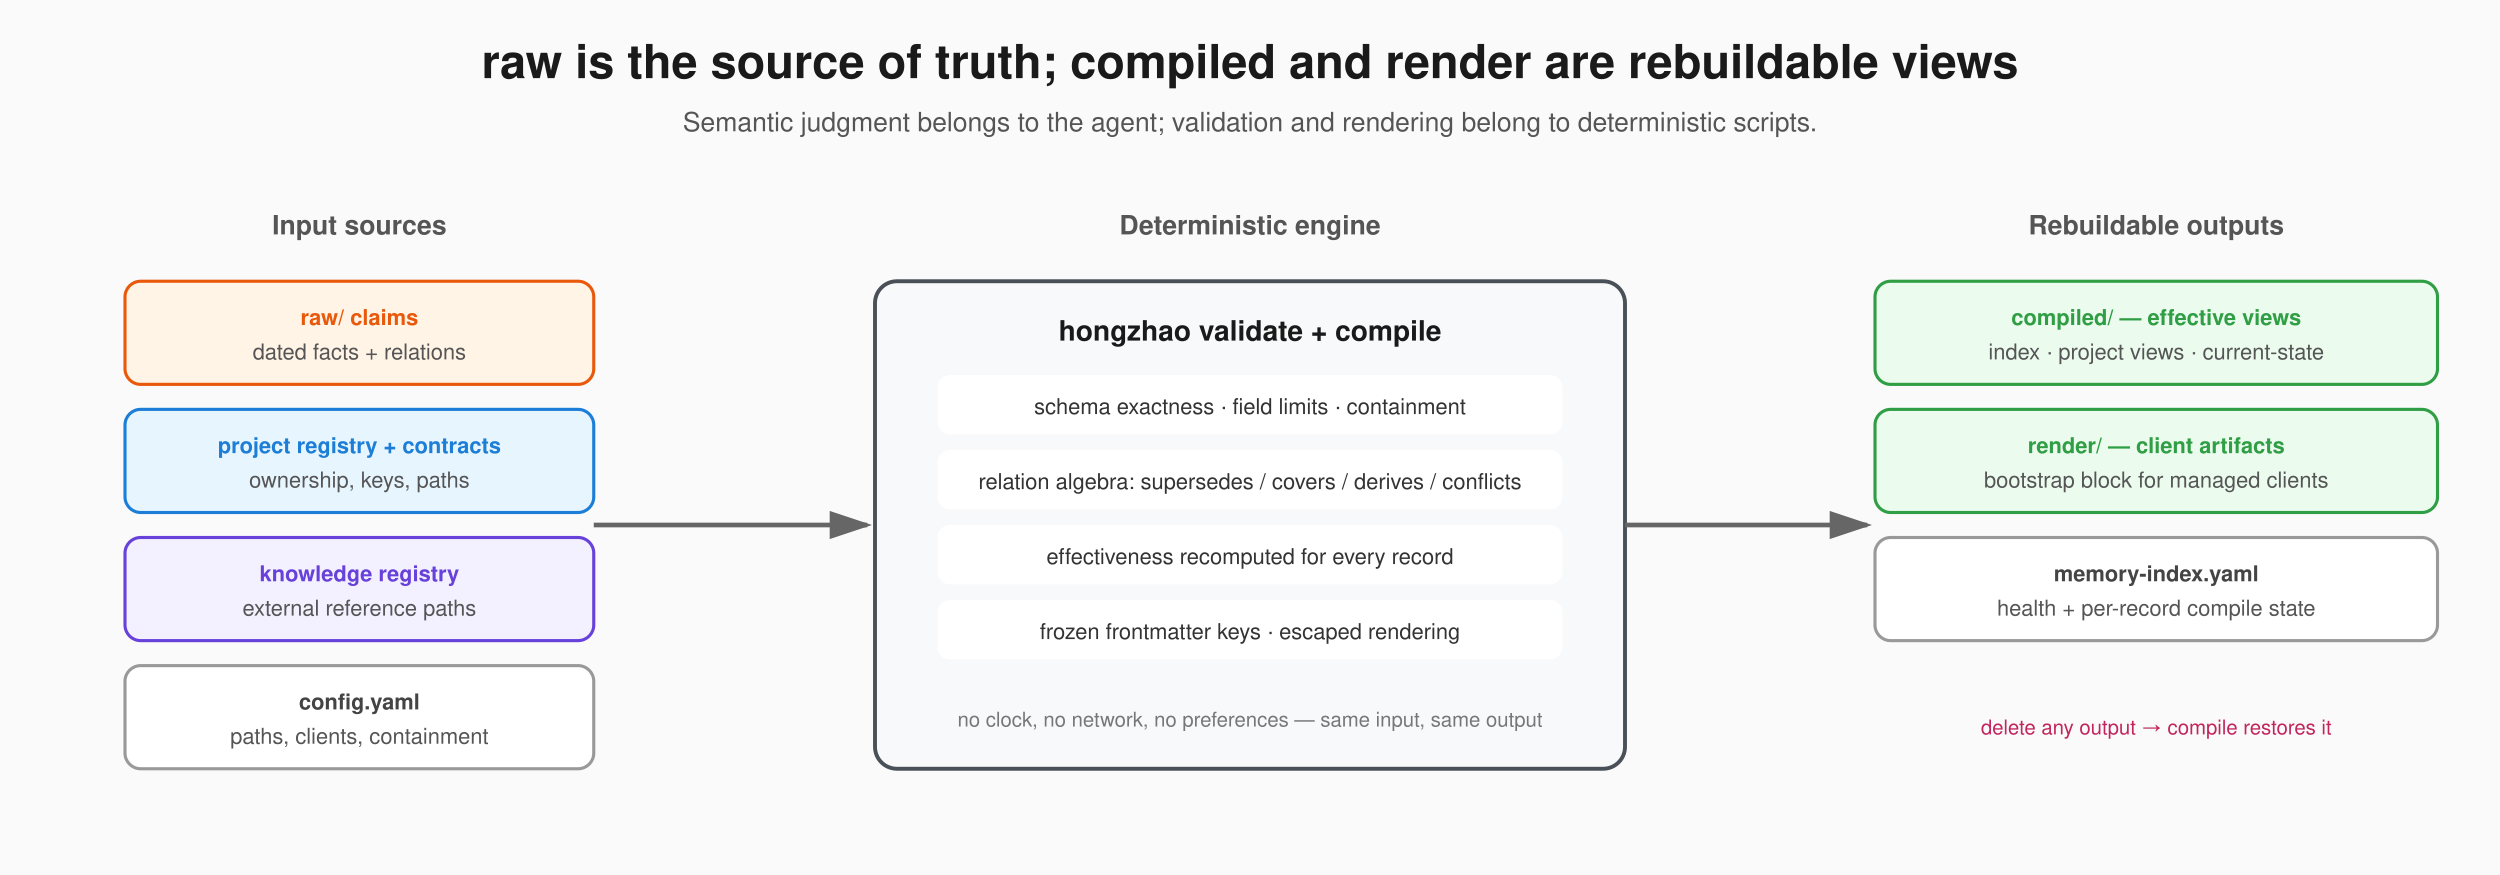
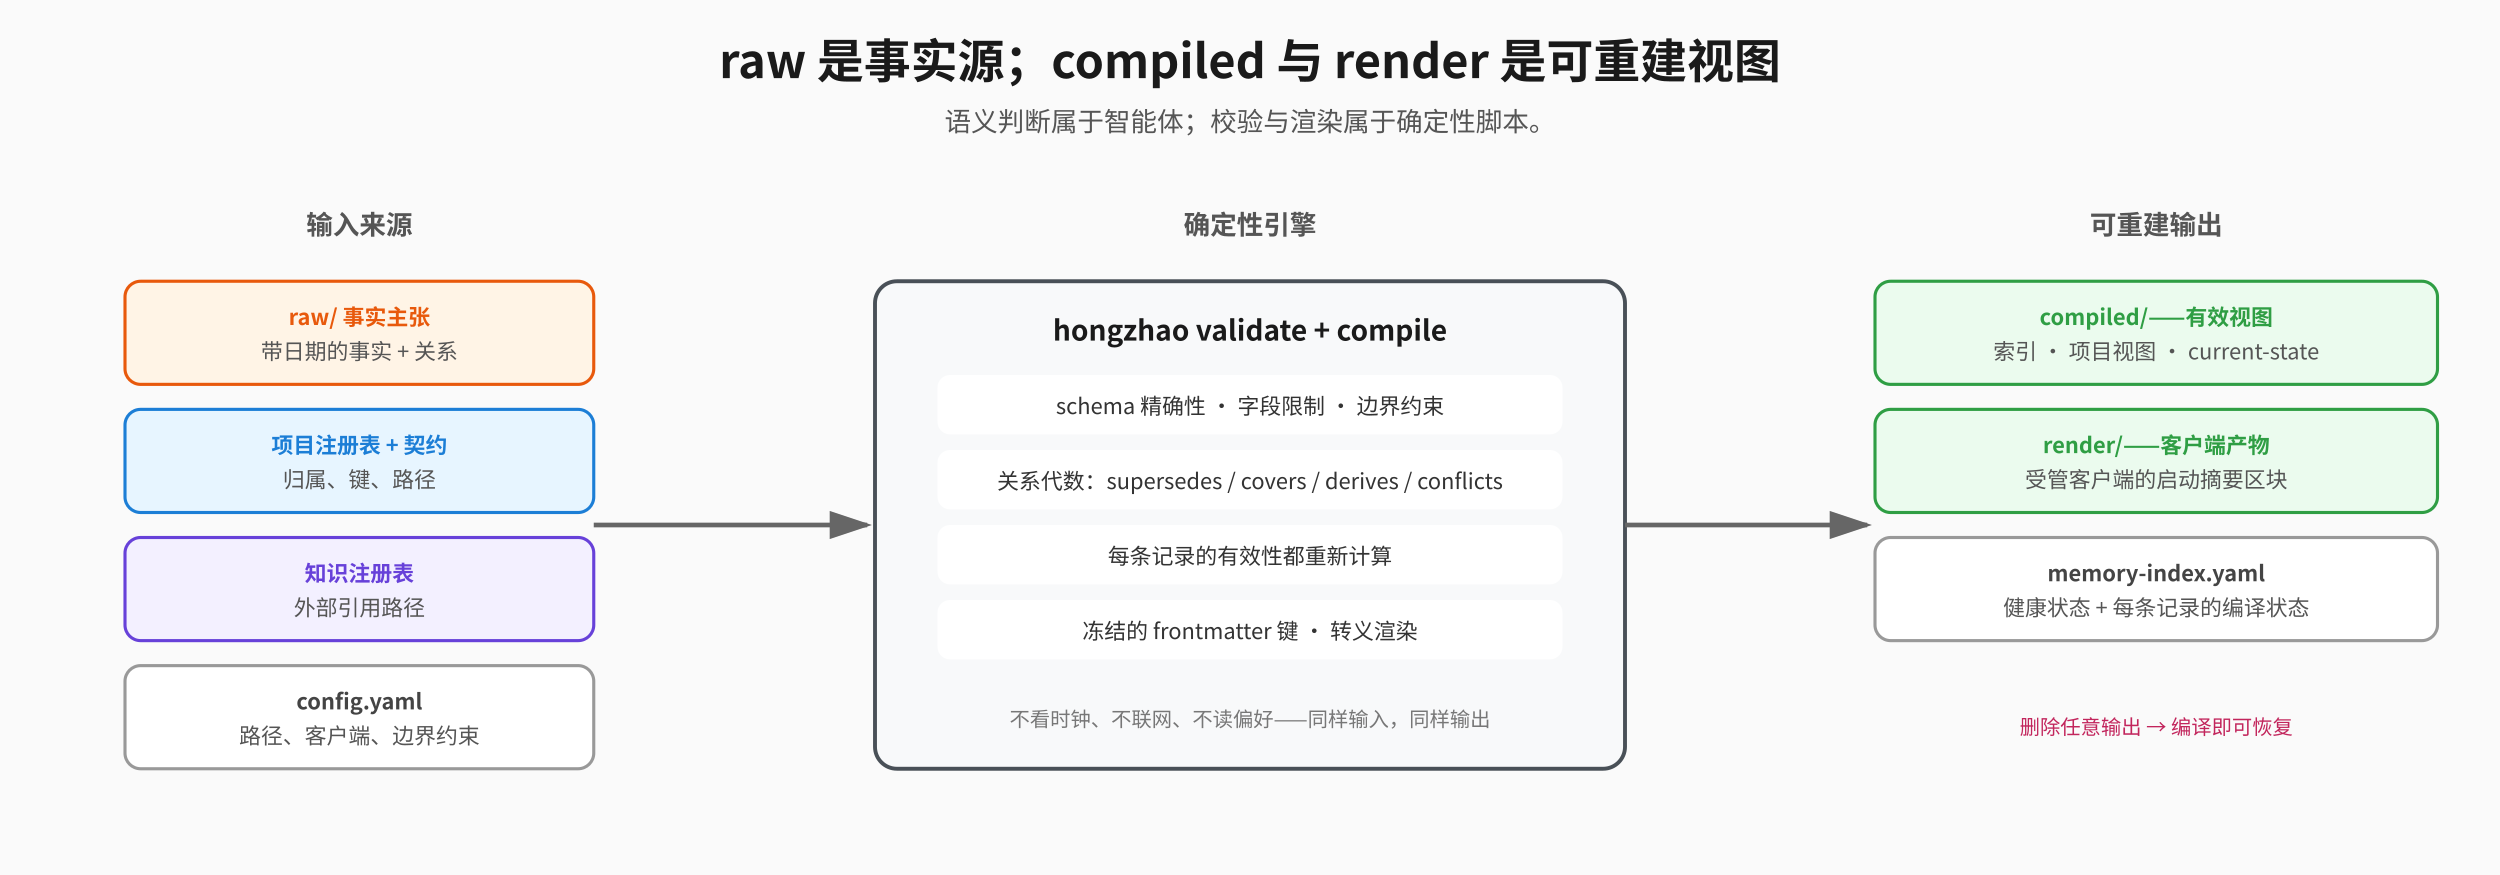
- <svg xmlns="http://www.w3.org/2000/svg" viewBox="0 0 1600 560" font-family="Helvetica,Arial,sans-serif">
+ <svg xmlns="http://www.w3.org/2000/svg" viewBox="0 0 1600 560" font-family="'PingFang SC','Noto Sans CJK SC','Hiragino Sans GB',Helvetica,Arial,sans-serif">
  <rect width="1600" height="560" fill="#fafafa" />
-   <text x="800" y="50" text-anchor="middle" font-size="30" font-weight="bold" fill="#1a1a1a">raw is the source of truth; compiled and render are rebuildable views</text>
-   <text x="800" y="84" text-anchor="middle" font-size="17" fill="#555">Semantic judgment belongs to the agent; validation and rendering belong to deterministic scripts.</text>
-   <text x="230" y="150" text-anchor="middle" font-size="17" font-weight="bold" fill="#555">Input sources</text>
-   <text x="800" y="150" text-anchor="middle" font-size="17" font-weight="bold" fill="#555">Deterministic engine</text>
-   <text x="1380" y="150" text-anchor="middle" font-size="17" font-weight="bold" fill="#555">Rebuildable outputs</text>
+   <text x="800" y="50" text-anchor="middle" font-size="30" font-weight="bold" fill="#1a1a1a">raw 是事实源；compiled 与 render 是可重建视图</text>
+   <text x="800" y="84" text-anchor="middle" font-size="17" fill="#555">语义判断属于智能体；校验与渲染属于确定性脚本。</text>
+   <text x="230" y="150" text-anchor="middle" font-size="17" font-weight="bold" fill="#555">输入来源</text>
+   <text x="800" y="150" text-anchor="middle" font-size="17" font-weight="bold" fill="#555">确定性引擎</text>
+   <text x="1380" y="150" text-anchor="middle" font-size="17" font-weight="bold" fill="#555">可重建输出</text>
  <g font-size="14">
    <rect x="80" y="180" width="300" height="66" rx="10" fill="#fff4e6" stroke="#e8590c" stroke-width="2" />
-     <text x="230" y="208" text-anchor="middle" font-weight="bold" fill="#e8590c">raw/ claims</text>
-     <text x="230" y="230" text-anchor="middle" fill="#555">dated facts + relations</text>
+     <text x="230" y="208" text-anchor="middle" font-weight="bold" fill="#e8590c">raw/ 事实主张</text>
+     <text x="230" y="230" text-anchor="middle" fill="#555">带日期的事实 + 关系</text>
    <rect x="80" y="262" width="300" height="66" rx="10" fill="#e7f5ff" stroke="#1c7ed6" stroke-width="2" />
-     <text x="230" y="290" text-anchor="middle" font-weight="bold" fill="#1c7ed6">project registry + contracts</text>
-     <text x="230" y="312" text-anchor="middle" fill="#555">ownership, keys, paths</text>
+     <text x="230" y="290" text-anchor="middle" font-weight="bold" fill="#1c7ed6">项目注册表 + 契约</text>
+     <text x="230" y="312" text-anchor="middle" fill="#555">归属、键、路径</text>
    <rect x="80" y="344" width="300" height="66" rx="10" fill="#f3f0ff" stroke="#6741d9" stroke-width="2" />
-     <text x="230" y="372" text-anchor="middle" font-weight="bold" fill="#6741d9">knowledge registry</text>
-     <text x="230" y="394" text-anchor="middle" fill="#555">external reference paths</text>
+     <text x="230" y="372" text-anchor="middle" font-weight="bold" fill="#6741d9">知识注册表</text>
+     <text x="230" y="394" text-anchor="middle" fill="#555">外部引用路径</text>
    <rect x="80" y="426" width="300" height="66" rx="10" fill="#fff" stroke="#999" stroke-width="2" />
    <text x="230" y="454" text-anchor="middle" font-weight="bold" fill="#444">config.yaml</text>
-     <text x="230" y="476" text-anchor="middle" fill="#555">paths, clients, containment</text>
+     <text x="230" y="476" text-anchor="middle" fill="#555">路径、客户端、边界约束</text>
  </g>
  <rect x="560" y="180" width="480" height="312" rx="14" fill="#f8f9fa" stroke="#495057" stroke-width="2.5" />
  <text x="800" y="218" text-anchor="middle" font-size="18" font-weight="bold" fill="#1a1a1a">hongzhao validate + compile</text>
  <g font-size="14" fill="#333">
    <rect x="600" y="240" width="400" height="38" rx="8" fill="#fff" />
-     <text x="800" y="265" text-anchor="middle">schema exactness · field limits · containment</text>
+     <text x="800" y="265" text-anchor="middle">schema 精确性 · 字段限制 · 边界约束</text>
    <rect x="600" y="288" width="400" height="38" rx="8" fill="#fff" />
-     <text x="800" y="313" text-anchor="middle">relation algebra: supersedes / covers / derives / conflicts</text>
+     <text x="800" y="313" text-anchor="middle">关系代数：supersedes / covers / derives / conflicts</text>
    <rect x="600" y="336" width="400" height="38" rx="8" fill="#fff" />
-     <text x="800" y="361" text-anchor="middle">effectiveness recomputed for every record</text>
+     <text x="800" y="361" text-anchor="middle">每条记录的有效性都重新计算</text>
    <rect x="600" y="384" width="400" height="38" rx="8" fill="#fff" />
-     <text x="800" y="409" text-anchor="middle">frozen frontmatter keys · escaped rendering</text>
+     <text x="800" y="409" text-anchor="middle">冻结的 frontmatter 键 · 转义渲染</text>
  </g>
-   <text x="800" y="465" text-anchor="middle" font-size="13" fill="#777">no clock, no network, no preferences — same input, same output</text>
+   <text x="800" y="465" text-anchor="middle" font-size="13" fill="#777">不看时钟、不联网、不读偏好——同样输入，同样输出</text>
  <g font-size="14">
    <rect x="1200" y="180" width="360" height="66" rx="10" fill="#ebfbee" stroke="#2f9e44" stroke-width="2" />
-     <text x="1380" y="208" text-anchor="middle" font-weight="bold" fill="#2f9e44">compiled/ — effective views</text>
-     <text x="1380" y="230" text-anchor="middle" fill="#555">index · project views · current-state</text>
+     <text x="1380" y="208" text-anchor="middle" font-weight="bold" fill="#2f9e44">compiled/——有效视图</text>
+     <text x="1380" y="230" text-anchor="middle" fill="#555">索引 · 项目视图 · current-state</text>
    <rect x="1200" y="262" width="360" height="66" rx="10" fill="#ebfbee" stroke="#2f9e44" stroke-width="2" />
-     <text x="1380" y="290" text-anchor="middle" font-weight="bold" fill="#2f9e44">render/ — client artifacts</text>
-     <text x="1380" y="312" text-anchor="middle" fill="#555">bootstrap block for managed clients</text>
+     <text x="1380" y="290" text-anchor="middle" font-weight="bold" fill="#2f9e44">render/——客户端产物</text>
+     <text x="1380" y="312" text-anchor="middle" fill="#555">受管客户端的启动摘要区块</text>
    <rect x="1200" y="344" width="360" height="66" rx="10" fill="#fff" stroke="#999" stroke-width="2" />
    <text x="1380" y="372" text-anchor="middle" font-weight="bold" fill="#444">memory-index.yaml</text>
-     <text x="1380" y="394" text-anchor="middle" fill="#555">health + per-record compile state</text>
+     <text x="1380" y="394" text-anchor="middle" fill="#555">健康状态 + 每条记录的编译状态</text>
  </g>
-   <text x="1380" y="470" text-anchor="middle" font-size="13" fill="#c2255c">delete any output → compile restores it</text>
+   <text x="1380" y="470" text-anchor="middle" font-size="13" fill="#c2255c">删除任意输出 → 编译即可恢复</text>
  <defs>
    <marker id="d" markerWidth="10" markerHeight="10" refX="8" refY="3" orient="auto">
      <path d="M0,0 L9,3 L0,6 z" fill="#666" />
    </marker>
  </defs>
  <line x1="380" y1="336" x2="555" y2="336" stroke="#666" stroke-width="3" marker-end="url(#d)" />
  <line x1="1040" y1="336" x2="1195" y2="336" stroke="#666" stroke-width="3" marker-end="url(#d)" />
</svg>
